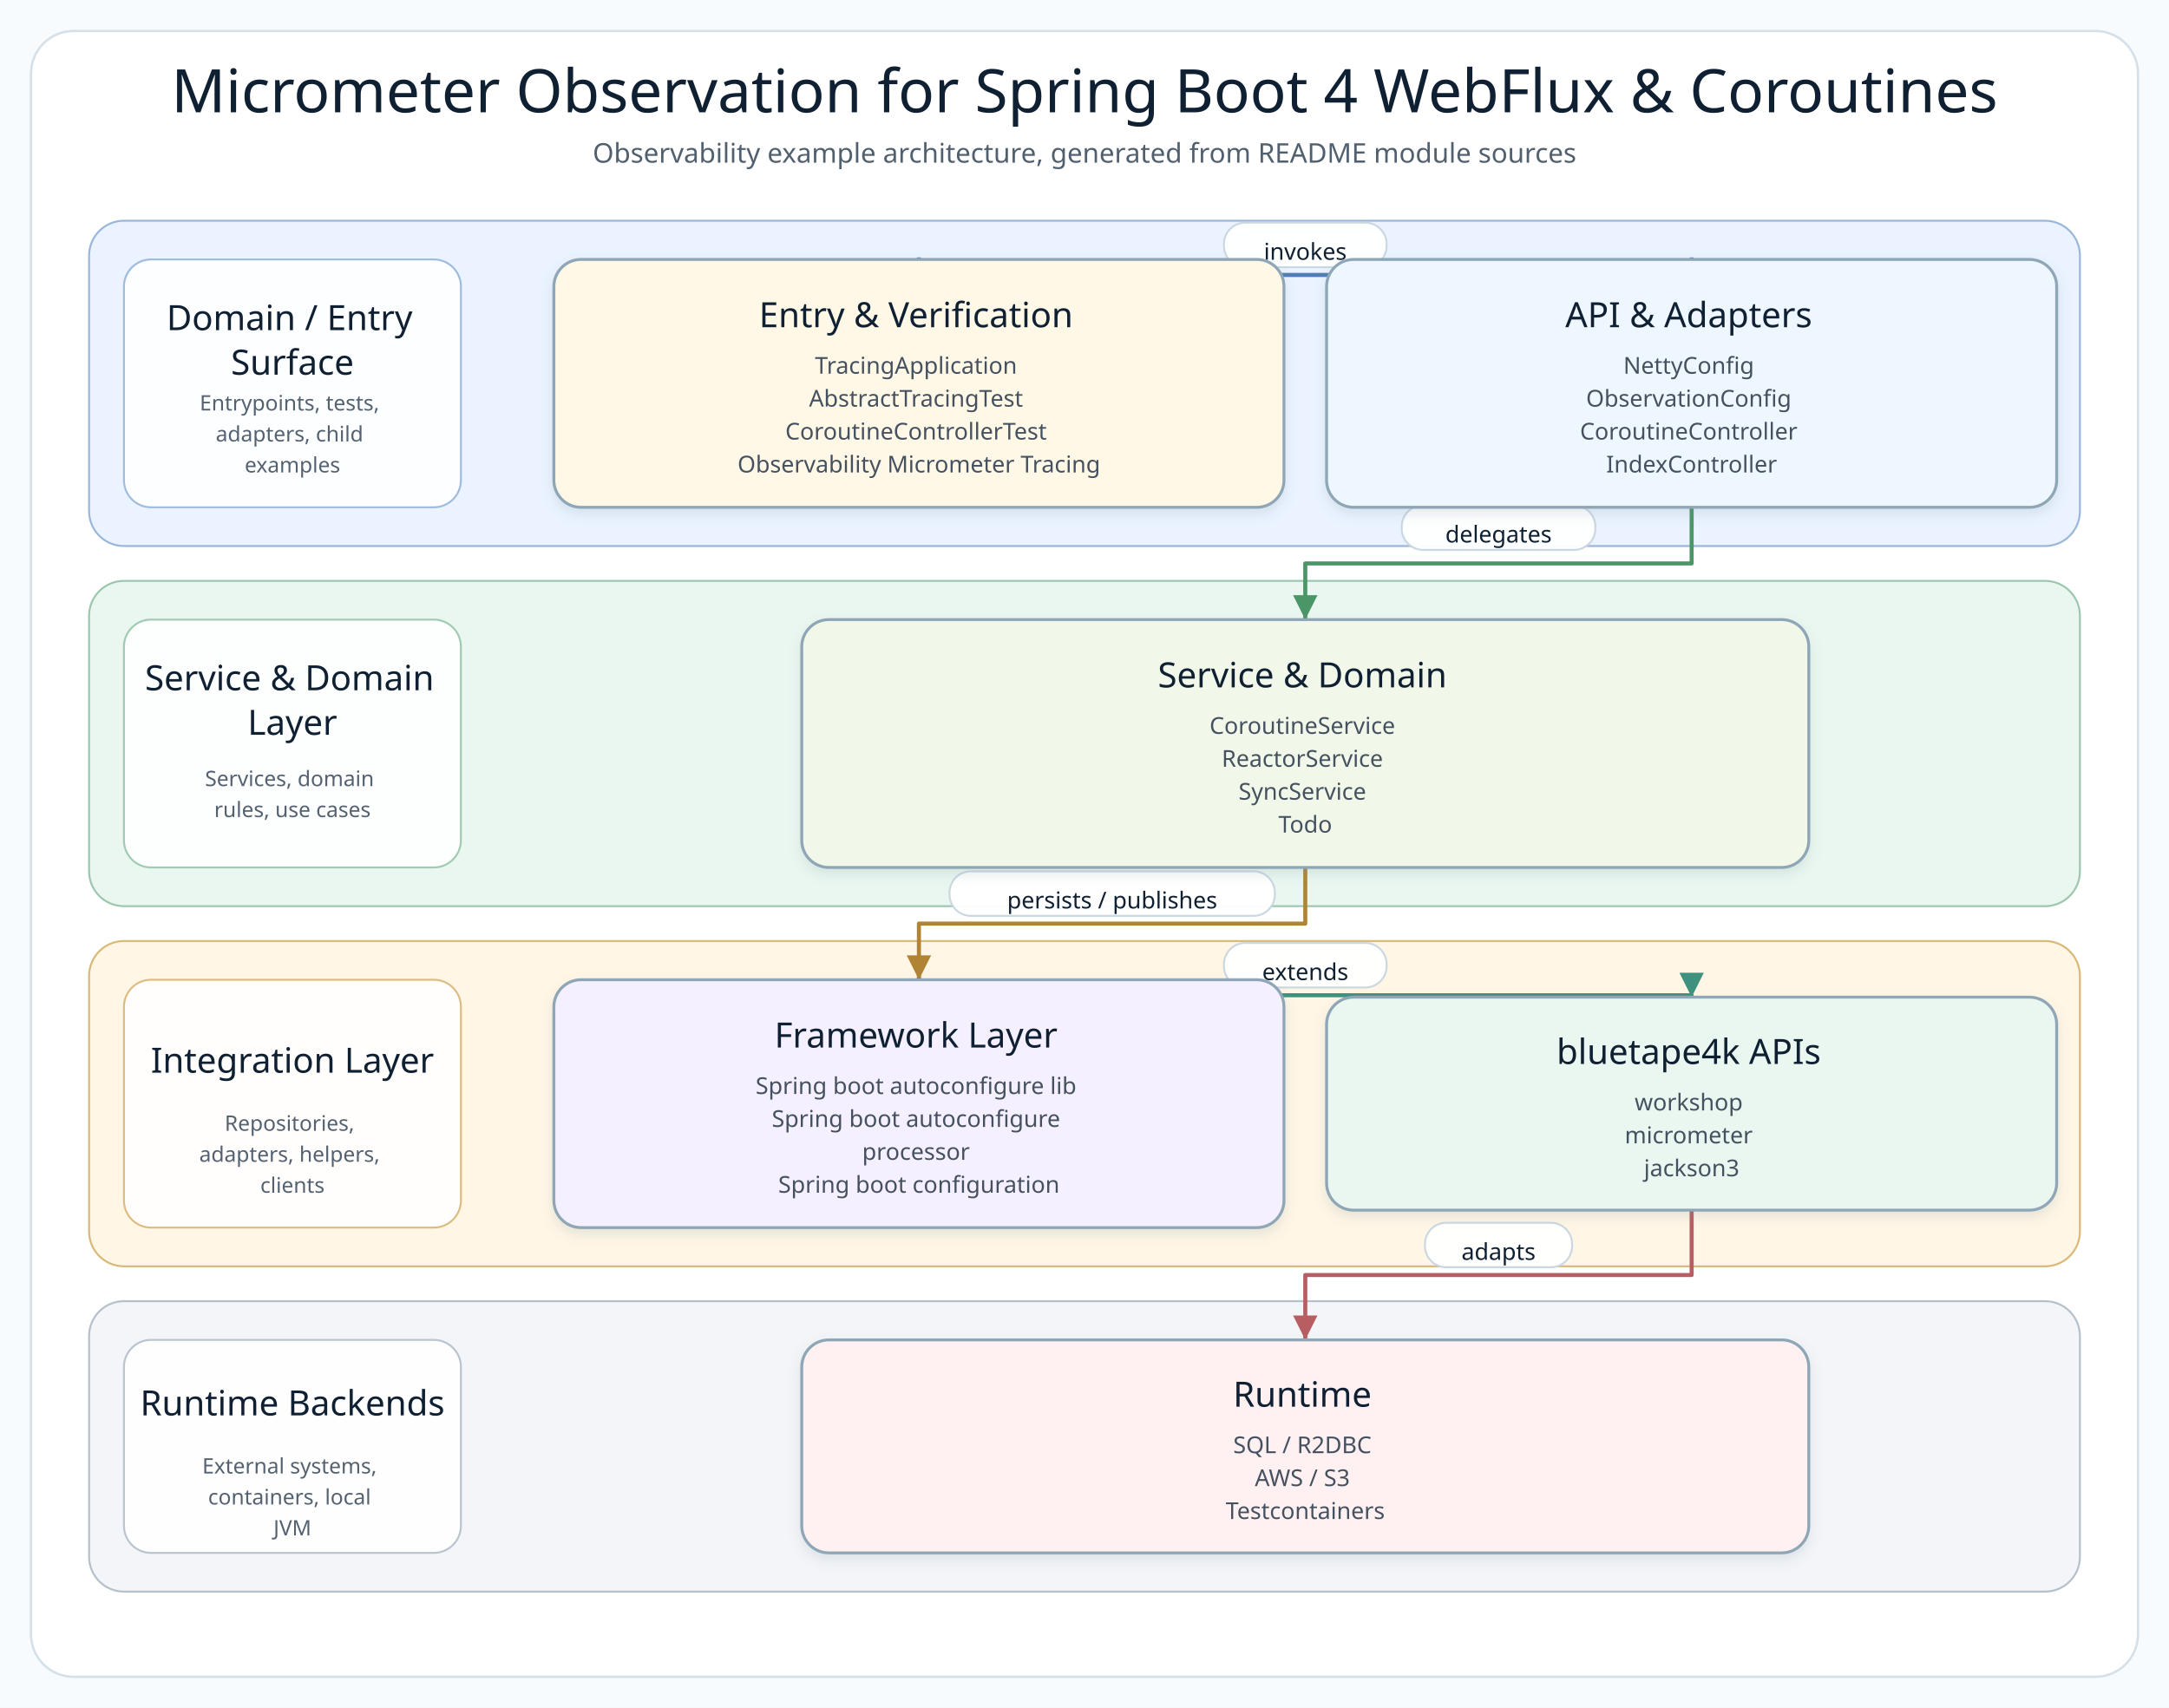
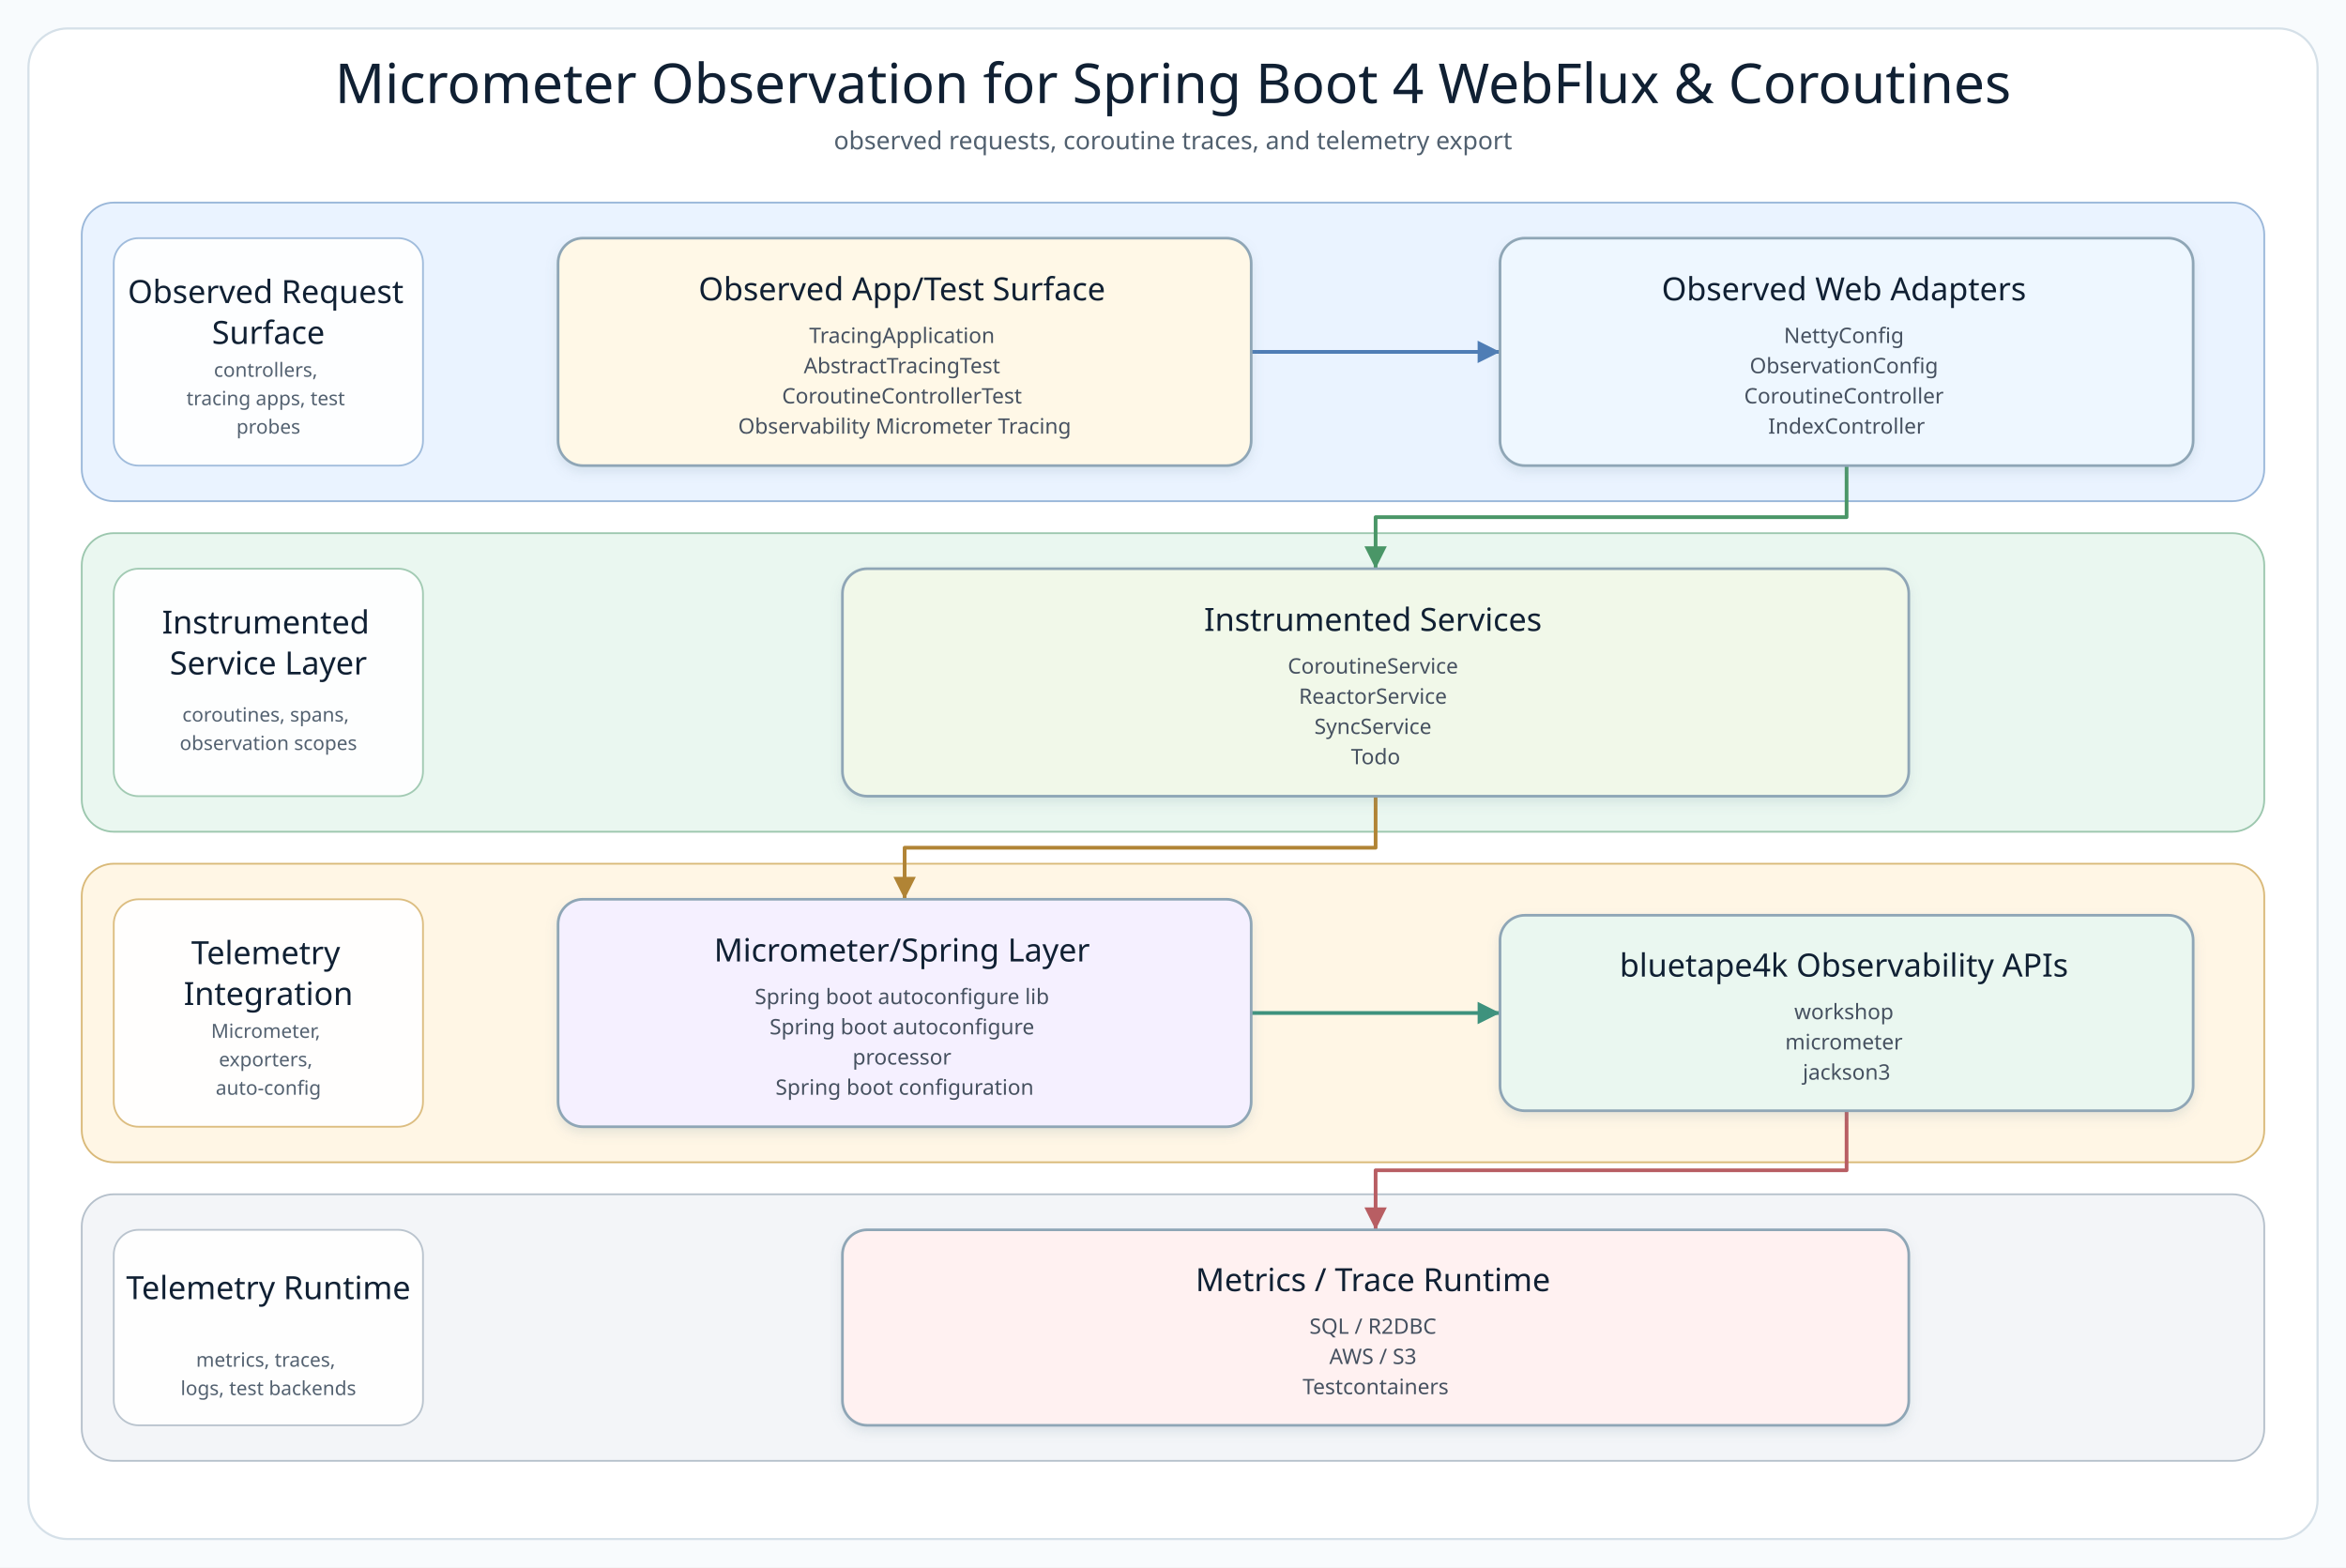
- <svg xmlns="http://www.w3.org/2000/svg" width="1120" height="882" viewBox="0 0 1120 882" role="img" aria-label="Micrometer Observation for Spring Boot 4 WebFlux &amp; Coroutines architecture diagram">
+ <svg xmlns="http://www.w3.org/2000/svg" width="1320" height="882" viewBox="0 0 1320 882" role="img" aria-label="Micrometer Observation for Spring Boot 4 WebFlux &amp; Coroutines architecture diagram">
  <defs>
    <filter id="softShadow" x="-8%" y="-8%" width="116%" height="124%">
      <feDropShadow dx="0" dy="3" stdDeviation="3" flood-color="#7890A5" flood-opacity="0.18" />
    </filter>
    <marker id="arrow-api" markerWidth="8" markerHeight="8" refX="7" refY="4" orient="auto" markerUnits="strokeWidth">
      <path d="M 1 1 L 7 4 L 1 7 Z" fill="#4F7DB5" />
    </marker>
    <marker id="arrow-service" markerWidth="8" markerHeight="8" refX="7" refY="4" orient="auto" markerUnits="strokeWidth">
      <path d="M 1 1 L 7 4 L 1 7 Z" fill="#4A9667" />
    </marker>
    <marker id="arrow-infra" markerWidth="8" markerHeight="8" refX="7" refY="4" orient="auto" markerUnits="strokeWidth">
      <path d="M 1 1 L 7 4 L 1 7 Z" fill="#B18435" />
    </marker>
    <marker id="arrow-bt" markerWidth="8" markerHeight="8" refX="7" refY="4" orient="auto" markerUnits="strokeWidth">
      <path d="M 1 1 L 7 4 L 1 7 Z" fill="#3E927D" />
    </marker>
    <marker id="arrow-runtime" markerWidth="8" markerHeight="8" refX="7" refY="4" orient="auto" markerUnits="strokeWidth">
      <path d="M 1 1 L 7 4 L 1 7 Z" fill="#B85E63" />
    </marker>
    <style>
      .canvas { fill: #F8FBFD; }
      .frame { fill: #FFFFFF; stroke: #D5E0E8; stroke-width: 1.2; }
      .diagram-title { font-family: "Architects Daughter"; font-size: 31px; fill: #102033; }
      .diagram-subtitle { font-family: "Comic Mono"; font-size: 14px; fill: #51606F; }
      .layer-title { font-family: "Architects Daughter"; font-size: 18px; fill: #102033; }
      .layer-detail { font-family: "Comic Mono"; font-size: 11px; fill: #536170; }
      .node rect { stroke-width: 1.5; }
      .node-title { font-family: "Architects Daughter"; font-size: 18px; fill: #102033; }
      .node-detail { font-family: "Comic Mono"; font-size: 12px; fill: #465160; }
-       .edge-label-bg { fill: #FFFFFF; stroke: #CAD6E0; stroke-width: 1; opacity: 0.96; }
-       .edge-label { font-family: "Comic Mono"; font-size: 12px; fill: #102033; dominant-baseline: middle; }
    </style>
  </defs>
-   <rect class="canvas" width="1120" height="882" />
-   <rect class="frame" x="16" y="16" width="1088" height="850" rx="22" />
-   <text class="diagram-title" x="560.0" y="58" text-anchor="middle">Micrometer Observation for Spring Boot 4 WebFlux &amp; Coroutines</text>
-   <text class="diagram-subtitle" x="560.0" y="84" text-anchor="middle">Observability example architecture, generated from README module sources</text>
+   <rect class="canvas" width="1320" height="882" />
+   <rect class="frame" x="16" y="16" width="1288" height="850" rx="22" />
+   <text class="diagram-title" x="660.0" y="58" text-anchor="middle">Micrometer Observation for Spring Boot 4 WebFlux &amp; Coroutines</text>
+   <text class="diagram-subtitle" x="660.0" y="84" text-anchor="middle">observed requests, coroutine traces, and telemetry export</text>
  <g>
    <g class="layer" data-layer="surface">
-       <rect x="46.0" y="114.0" width="1028.0" height="168.0" rx="18" fill="#EAF3FF" stroke="#9AB7D9" />
+       <rect x="46.0" y="114.0" width="1228.0" height="168.0" rx="18" fill="#EAF3FF" stroke="#9AB7D9" />
      <rect x="64.0" y="134.0" width="174" height="128.0" rx="14" fill="#FFFFFF" stroke="#9AB7D9" opacity="0.92" />
      <text text-anchor="middle">
-         <tspan class="layer-title" x="151.0" y="170.5">Domain / Entry</tspan>
+         <tspan class="layer-title" x="151.0" y="170.5">Observed Request</tspan>
        <tspan class="layer-title" x="151.0" y="193.5">Surface</tspan>
      </text>
      <text text-anchor="middle">
-         <tspan class="layer-detail" x="151.0" y="212.0">Entrypoints, tests,</tspan>
-         <tspan class="layer-detail" x="151.0" y="228.0">adapters, child</tspan>
-         <tspan class="layer-detail" x="151.0" y="244.0">examples</tspan>
+         <tspan class="layer-detail" x="151.0" y="212.0">controllers,</tspan>
+         <tspan class="layer-detail" x="151.0" y="228.0">tracing apps, test</tspan>
+         <tspan class="layer-detail" x="151.0" y="244.0">probes</tspan>
      </text>
    </g>
    <g class="layer" data-layer="service">
-       <rect x="46.0" y="300.0" width="1028.0" height="168.0" rx="18" fill="#EAF7F0" stroke="#9CC7AE" />
+       <rect x="46.0" y="300.0" width="1228.0" height="168.0" rx="18" fill="#EAF7F0" stroke="#9CC7AE" />
      <rect x="64.0" y="320.0" width="174" height="128.0" rx="14" fill="#FFFFFF" stroke="#9CC7AE" opacity="0.92" />
      <text text-anchor="middle">
-         <tspan class="layer-title" x="151.0" y="356.5">Service &amp; Domain</tspan>
-         <tspan class="layer-title" x="151.0" y="379.5">Layer</tspan>
+         <tspan class="layer-title" x="151.0" y="356.5">Instrumented</tspan>
+         <tspan class="layer-title" x="151.0" y="379.5">Service Layer</tspan>
      </text>
      <text text-anchor="middle">
-         <tspan class="layer-detail" x="151.0" y="406.0">Services, domain</tspan>
-         <tspan class="layer-detail" x="151.0" y="422.0">rules, use cases</tspan>
+         <tspan class="layer-detail" x="151.0" y="406.0">coroutines, spans,</tspan>
+         <tspan class="layer-detail" x="151.0" y="422.0">observation scopes</tspan>
      </text>
    </g>
    <g class="layer" data-layer="integration">
-       <rect x="46.0" y="486.0" width="1028.0" height="168.0" rx="18" fill="#FFF6E5" stroke="#D9B978" />
+       <rect x="46.0" y="486.0" width="1228.0" height="168.0" rx="18" fill="#FFF6E5" stroke="#D9B978" />
      <rect x="64.0" y="506.0" width="174" height="128.0" rx="14" fill="#FFFFFF" stroke="#D9B978" opacity="0.92" />
      <text text-anchor="middle">
-         <tspan class="layer-title" x="151.0" y="554.0">Integration Layer</tspan>
+         <tspan class="layer-title" x="151.0" y="542.5">Telemetry</tspan>
+         <tspan class="layer-title" x="151.0" y="565.5">Integration</tspan>
      </text>
      <text text-anchor="middle">
-         <tspan class="layer-detail" x="151.0" y="584.0">Repositories,</tspan>
-         <tspan class="layer-detail" x="151.0" y="600.0">adapters, helpers,</tspan>
-         <tspan class="layer-detail" x="151.0" y="616.0">clients</tspan>
+         <tspan class="layer-detail" x="151.0" y="584.0">Micrometer,</tspan>
+         <tspan class="layer-detail" x="151.0" y="600.0">exporters,</tspan>
+         <tspan class="layer-detail" x="151.0" y="616.0">auto-config</tspan>
      </text>
    </g>
    <g class="layer" data-layer="runtime">
-       <rect x="46.0" y="672.0" width="1028.0" height="150.0" rx="18" fill="#F3F5F8" stroke="#B5C0CB" />
+       <rect x="46.0" y="672.0" width="1228.0" height="150.0" rx="18" fill="#F3F5F8" stroke="#B5C0CB" />
      <rect x="64.0" y="692.0" width="174" height="110.0" rx="14" fill="#FFFFFF" stroke="#B5C0CB" opacity="0.92" />
      <text text-anchor="middle">
-         <tspan class="layer-title" x="151.0" y="731.0">Runtime Backends</tspan>
+         <tspan class="layer-title" x="151.0" y="731.0">Telemetry Runtime</tspan>
      </text>
      <text text-anchor="middle">
-         <tspan class="layer-detail" x="151.0" y="761.0">External systems,</tspan>
-         <tspan class="layer-detail" x="151.0" y="777.0">containers, local</tspan>
-         <tspan class="layer-detail" x="151.0" y="793.0">JVM</tspan>
+         <tspan class="layer-detail" x="151.0" y="769.0">metrics, traces,</tspan>
+         <tspan class="layer-detail" x="151.0" y="785.0">logs, test backends</tspan>
      </text>
    </g>
-     <g class="edge" data-edge="entry-&gt;api">
-       <path d="M 474.5 134.0 L 474.5 142.0 L 873.5 142.0 L 873.5 134.0" fill="none" stroke="#4F7DB5" stroke-width="2.1" stroke-linecap="square" stroke-linejoin="round" marker-end="url(#arrow-api)" />
-       <rect class="edge-label-bg" x="632.0" y="115.0" width="84.0" height="23" rx="11" />
-       <text class="edge-label" x="674.0" y="130.0" text-anchor="middle">invokes</text>
+     <g class="edge" data-edge="entry-&gt;api" data-label="invokes">
+       <path d="M 704.0 198.0 L 774.0 198.0 L 844.0 198.0" fill="none" stroke="#4F7DB5" stroke-width="2.1" stroke-linecap="square" stroke-linejoin="round" marker-end="url(#arrow-api)" />
    </g>
-     <g class="edge" data-edge="api-&gt;service">
-       <path d="M 873.5 262.0 L 873.5 291.0 L 674.0 291.0 L 674.0 320.0" fill="none" stroke="#4A9667" stroke-width="2.1" stroke-linecap="square" stroke-linejoin="round" marker-end="url(#arrow-service)" />
-       <rect class="edge-label-bg" x="723.8" y="261.0" width="100.0" height="23" rx="11" />
-       <text class="edge-label" x="773.8" y="276.0" text-anchor="middle">delegates</text>
+     <g class="edge" data-edge="api-&gt;service" data-label="delegates">
+       <path d="M 1039.0 262.0 L 1039.0 291.0 L 774.0 291.0 L 774.0 320.0" fill="none" stroke="#4A9667" stroke-width="2.1" stroke-linecap="square" stroke-linejoin="round" marker-end="url(#arrow-service)" />
    </g>
-     <g class="edge" data-edge="service-&gt;infra">
-       <path d="M 674.0 448.0 L 674.0 477.0 L 474.5 477.0 L 474.5 506.0" fill="none" stroke="#B18435" stroke-width="2.1" stroke-linecap="square" stroke-linejoin="round" marker-end="url(#arrow-infra)" />
-       <rect class="edge-label-bg" x="490.3" y="450.0" width="168.0" height="23" rx="11" />
-       <text class="edge-label" x="574.3" y="465.0" text-anchor="middle">persists / publishes</text>
+     <g class="edge" data-edge="service-&gt;infra" data-label="persists / publishes">
+       <path d="M 774.0 448.0 L 774.0 477.0 L 509.0 477.0 L 509.0 506.0" fill="none" stroke="#B18435" stroke-width="2.1" stroke-linecap="square" stroke-linejoin="round" marker-end="url(#arrow-infra)" />
    </g>
-     <g class="edge" data-edge="infra-&gt;bt">
-       <path d="M 474.5 506.0 L 474.5 514.0 L 873.5 514.0 L 873.5 515.0" fill="none" stroke="#3E927D" stroke-width="2.1" stroke-linecap="square" stroke-linejoin="round" marker-end="url(#arrow-bt)" />
-       <rect class="edge-label-bg" x="632.0" y="487.0" width="84.0" height="23" rx="11" />
-       <text class="edge-label" x="674.0" y="502.0" text-anchor="middle">extends</text>
+     <g class="edge" data-edge="infra-&gt;bt" data-label="extends">
+       <path d="M 704.0 570.0 L 774.0 570.0 L 844.0 570.0" fill="none" stroke="#3E927D" stroke-width="2.1" stroke-linecap="square" stroke-linejoin="round" marker-end="url(#arrow-bt)" />
    </g>
-     <g class="edge" data-edge="bt-&gt;runtime">
-       <path d="M 873.5 625.0 L 873.5 658.5 L 674.0 658.5 L 674.0 692.0" fill="none" stroke="#B85E63" stroke-width="2.1" stroke-linecap="square" stroke-linejoin="round" marker-end="url(#arrow-runtime)" />
-       <rect class="edge-label-bg" x="735.8" y="631.5" width="76.0" height="23" rx="11" />
-       <text class="edge-label" x="773.8" y="646.5" text-anchor="middle">adapts</text>
+     <g class="edge" data-edge="bt-&gt;runtime" data-label="adapts">
+       <path d="M 1039.0 625.0 L 1039.0 658.5 L 774.0 658.5 L 774.0 692.0" fill="none" stroke="#B85E63" stroke-width="2.1" stroke-linecap="square" stroke-linejoin="round" marker-end="url(#arrow-runtime)" />
    </g>
-     <g class="node" data-node="entry" data-lines="Entry &amp; Verification | TracingApplication | AbstractTracingTest | CoroutineControllerTest | Observability Micrometer Tracing">
-       <rect x="286.0" y="134.0" width="377.0" height="128.0" rx="14" fill="#FFF8E7" stroke="#8FA6B6" filter="url(#softShadow)" />
+     <g class="node" data-node="entry" data-lines="Observed App/Test Surface | TracingApplication | AbstractTracingTest | CoroutineControllerTest | Observability Micrometer Tracing">
+       <rect x="314.0" y="134.0" width="390.0" height="128.0" rx="14" fill="#FFF8E7" stroke="#8FA6B6" filter="url(#softShadow)" />
      <text text-anchor="middle">
-         <tspan class="node-title" x="474.5" y="169.0">Entry &amp; Verification</tspan>
-         <tspan class="node-detail" x="474.5" y="193.0">TracingApplication</tspan>
-         <tspan class="node-detail" x="474.5" y="210.0">AbstractTracingTest</tspan>
-         <tspan class="node-detail" x="474.5" y="227.0">CoroutineControllerTest</tspan>
-         <tspan class="node-detail" x="474.5" y="244.0">Observability Micrometer Tracing</tspan>
+         <tspan class="node-title" x="509.0" y="169.0">Observed App/Test Surface</tspan>
+         <tspan class="node-detail" x="509.0" y="193.0">TracingApplication</tspan>
+         <tspan class="node-detail" x="509.0" y="210.0">AbstractTracingTest</tspan>
+         <tspan class="node-detail" x="509.0" y="227.0">CoroutineControllerTest</tspan>
+         <tspan class="node-detail" x="509.0" y="244.0">Observability Micrometer Tracing</tspan>
      </text>
    </g>
-     <g class="node" data-node="api" data-lines="API &amp; Adapters | NettyConfig | ObservationConfig | CoroutineController | IndexController">
-       <rect x="685.0" y="134.0" width="377.0" height="128.0" rx="14" fill="#EEF7FF" stroke="#8FA6B6" filter="url(#softShadow)" />
+     <g class="node" data-node="api" data-lines="Observed Web Adapters | NettyConfig | ObservationConfig | CoroutineController | IndexController">
+       <rect x="844.0" y="134.0" width="390.0" height="128.0" rx="14" fill="#EEF7FF" stroke="#8FA6B6" filter="url(#softShadow)" />
      <text text-anchor="middle">
-         <tspan class="node-title" x="873.5" y="169.0">API &amp; Adapters</tspan>
-         <tspan class="node-detail" x="873.5" y="193.0">NettyConfig</tspan>
-         <tspan class="node-detail" x="873.5" y="210.0">ObservationConfig</tspan>
-         <tspan class="node-detail" x="873.5" y="227.0">CoroutineController</tspan>
-         <tspan class="node-detail" x="873.5" y="244.0">IndexController</tspan>
+         <tspan class="node-title" x="1039.0" y="169.0">Observed Web Adapters</tspan>
+         <tspan class="node-detail" x="1039.0" y="193.0">NettyConfig</tspan>
+         <tspan class="node-detail" x="1039.0" y="210.0">ObservationConfig</tspan>
+         <tspan class="node-detail" x="1039.0" y="227.0">CoroutineController</tspan>
+         <tspan class="node-detail" x="1039.0" y="244.0">IndexController</tspan>
      </text>
    </g>
-     <g class="node" data-node="service" data-lines="Service &amp; Domain | CoroutineService | ReactorService | SyncService | Todo">
-       <rect x="414.0" y="320.0" width="520.0" height="128.0" rx="14" fill="#F1F8E9" stroke="#8FA6B6" filter="url(#softShadow)" />
+     <g class="node" data-node="service" data-lines="Instrumented Services | CoroutineService | ReactorService | SyncService | Todo">
+       <rect x="474.0" y="320.0" width="600.0" height="128.0" rx="14" fill="#F1F8E9" stroke="#8FA6B6" filter="url(#softShadow)" />
      <text text-anchor="middle">
-         <tspan class="node-title" x="674.0" y="355.0">Service &amp; Domain</tspan>
-         <tspan class="node-detail" x="674.0" y="379.0">CoroutineService</tspan>
-         <tspan class="node-detail" x="674.0" y="396.0">ReactorService</tspan>
-         <tspan class="node-detail" x="674.0" y="413.0">SyncService</tspan>
-         <tspan class="node-detail" x="674.0" y="430.0">Todo</tspan>
+         <tspan class="node-title" x="774.0" y="355.0">Instrumented Services</tspan>
+         <tspan class="node-detail" x="774.0" y="379.0">CoroutineService</tspan>
+         <tspan class="node-detail" x="774.0" y="396.0">ReactorService</tspan>
+         <tspan class="node-detail" x="774.0" y="413.0">SyncService</tspan>
+         <tspan class="node-detail" x="774.0" y="430.0">Todo</tspan>
      </text>
    </g>
-     <g class="node" data-node="infra" data-lines="Framework Layer | Spring boot autoconfigure lib | Spring boot autoconfigure | processor | Spring boot configuration">
-       <rect x="286.0" y="506.0" width="377.0" height="128.0" rx="14" fill="#F5F0FF" stroke="#8FA6B6" filter="url(#softShadow)" />
+     <g class="node" data-node="infra" data-lines="Micrometer/Spring Layer | Spring boot autoconfigure lib | Spring boot autoconfigure | processor | Spring boot configuration">
+       <rect x="314.0" y="506.0" width="390.0" height="128.0" rx="14" fill="#F5F0FF" stroke="#8FA6B6" filter="url(#softShadow)" />
      <text text-anchor="middle">
-         <tspan class="node-title" x="474.5" y="541.0">Framework Layer</tspan>
-         <tspan class="node-detail" x="474.5" y="565.0">Spring boot autoconfigure lib</tspan>
-         <tspan class="node-detail" x="474.5" y="582.0">Spring boot autoconfigure</tspan>
-         <tspan class="node-detail" x="474.5" y="599.0">processor</tspan>
-         <tspan class="node-detail" x="474.5" y="616.0">Spring boot configuration</tspan>
+         <tspan class="node-title" x="509.0" y="541.0">Micrometer/Spring Layer</tspan>
+         <tspan class="node-detail" x="509.0" y="565.0">Spring boot autoconfigure lib</tspan>
+         <tspan class="node-detail" x="509.0" y="582.0">Spring boot autoconfigure</tspan>
+         <tspan class="node-detail" x="509.0" y="599.0">processor</tspan>
+         <tspan class="node-detail" x="509.0" y="616.0">Spring boot configuration</tspan>
      </text>
    </g>
-     <g class="node" data-node="bt" data-lines="bluetape4k APIs | workshop | micrometer | jackson3">
-       <rect x="685.0" y="515.0" width="377.0" height="110.0" rx="14" fill="#EAF7F0" stroke="#8FA6B6" filter="url(#softShadow)" />
+     <g class="node" data-node="bt" data-lines="bluetape4k Observability APIs | workshop | micrometer | jackson3">
+       <rect x="844.0" y="515.0" width="390.0" height="110.0" rx="14" fill="#EAF7F0" stroke="#8FA6B6" filter="url(#softShadow)" />
      <text text-anchor="middle">
-         <tspan class="node-title" x="873.5" y="549.5">bluetape4k APIs</tspan>
-         <tspan class="node-detail" x="873.5" y="573.5">workshop</tspan>
-         <tspan class="node-detail" x="873.5" y="590.5">micrometer</tspan>
-         <tspan class="node-detail" x="873.5" y="607.5">jackson3</tspan>
+         <tspan class="node-title" x="1039.0" y="549.5">bluetape4k Observability APIs</tspan>
+         <tspan class="node-detail" x="1039.0" y="573.5">workshop</tspan>
+         <tspan class="node-detail" x="1039.0" y="590.5">micrometer</tspan>
+         <tspan class="node-detail" x="1039.0" y="607.5">jackson3</tspan>
      </text>
    </g>
-     <g class="node" data-node="runtime" data-lines="Runtime | SQL / R2DBC | AWS / S3 | Testcontainers">
-       <rect x="414.0" y="692.0" width="520.0" height="110.0" rx="14" fill="#FFF1F1" stroke="#8FA6B6" filter="url(#softShadow)" />
+     <g class="node" data-node="runtime" data-lines="Metrics / Trace Runtime | SQL / R2DBC | AWS / S3 | Testcontainers">
+       <rect x="474.0" y="692.0" width="600.0" height="110.0" rx="14" fill="#FFF1F1" stroke="#8FA6B6" filter="url(#softShadow)" />
      <text text-anchor="middle">
-         <tspan class="node-title" x="674.0" y="726.5">Runtime</tspan>
-         <tspan class="node-detail" x="674.0" y="750.5">SQL / R2DBC</tspan>
-         <tspan class="node-detail" x="674.0" y="767.5">AWS / S3</tspan>
-         <tspan class="node-detail" x="674.0" y="784.5">Testcontainers</tspan>
+         <tspan class="node-title" x="774.0" y="726.5">Metrics / Trace Runtime</tspan>
+         <tspan class="node-detail" x="774.0" y="750.5">SQL / R2DBC</tspan>
+         <tspan class="node-detail" x="774.0" y="767.5">AWS / S3</tspan>
+         <tspan class="node-detail" x="774.0" y="784.5">Testcontainers</tspan>
      </text>
    </g>
  </g>
</svg>
